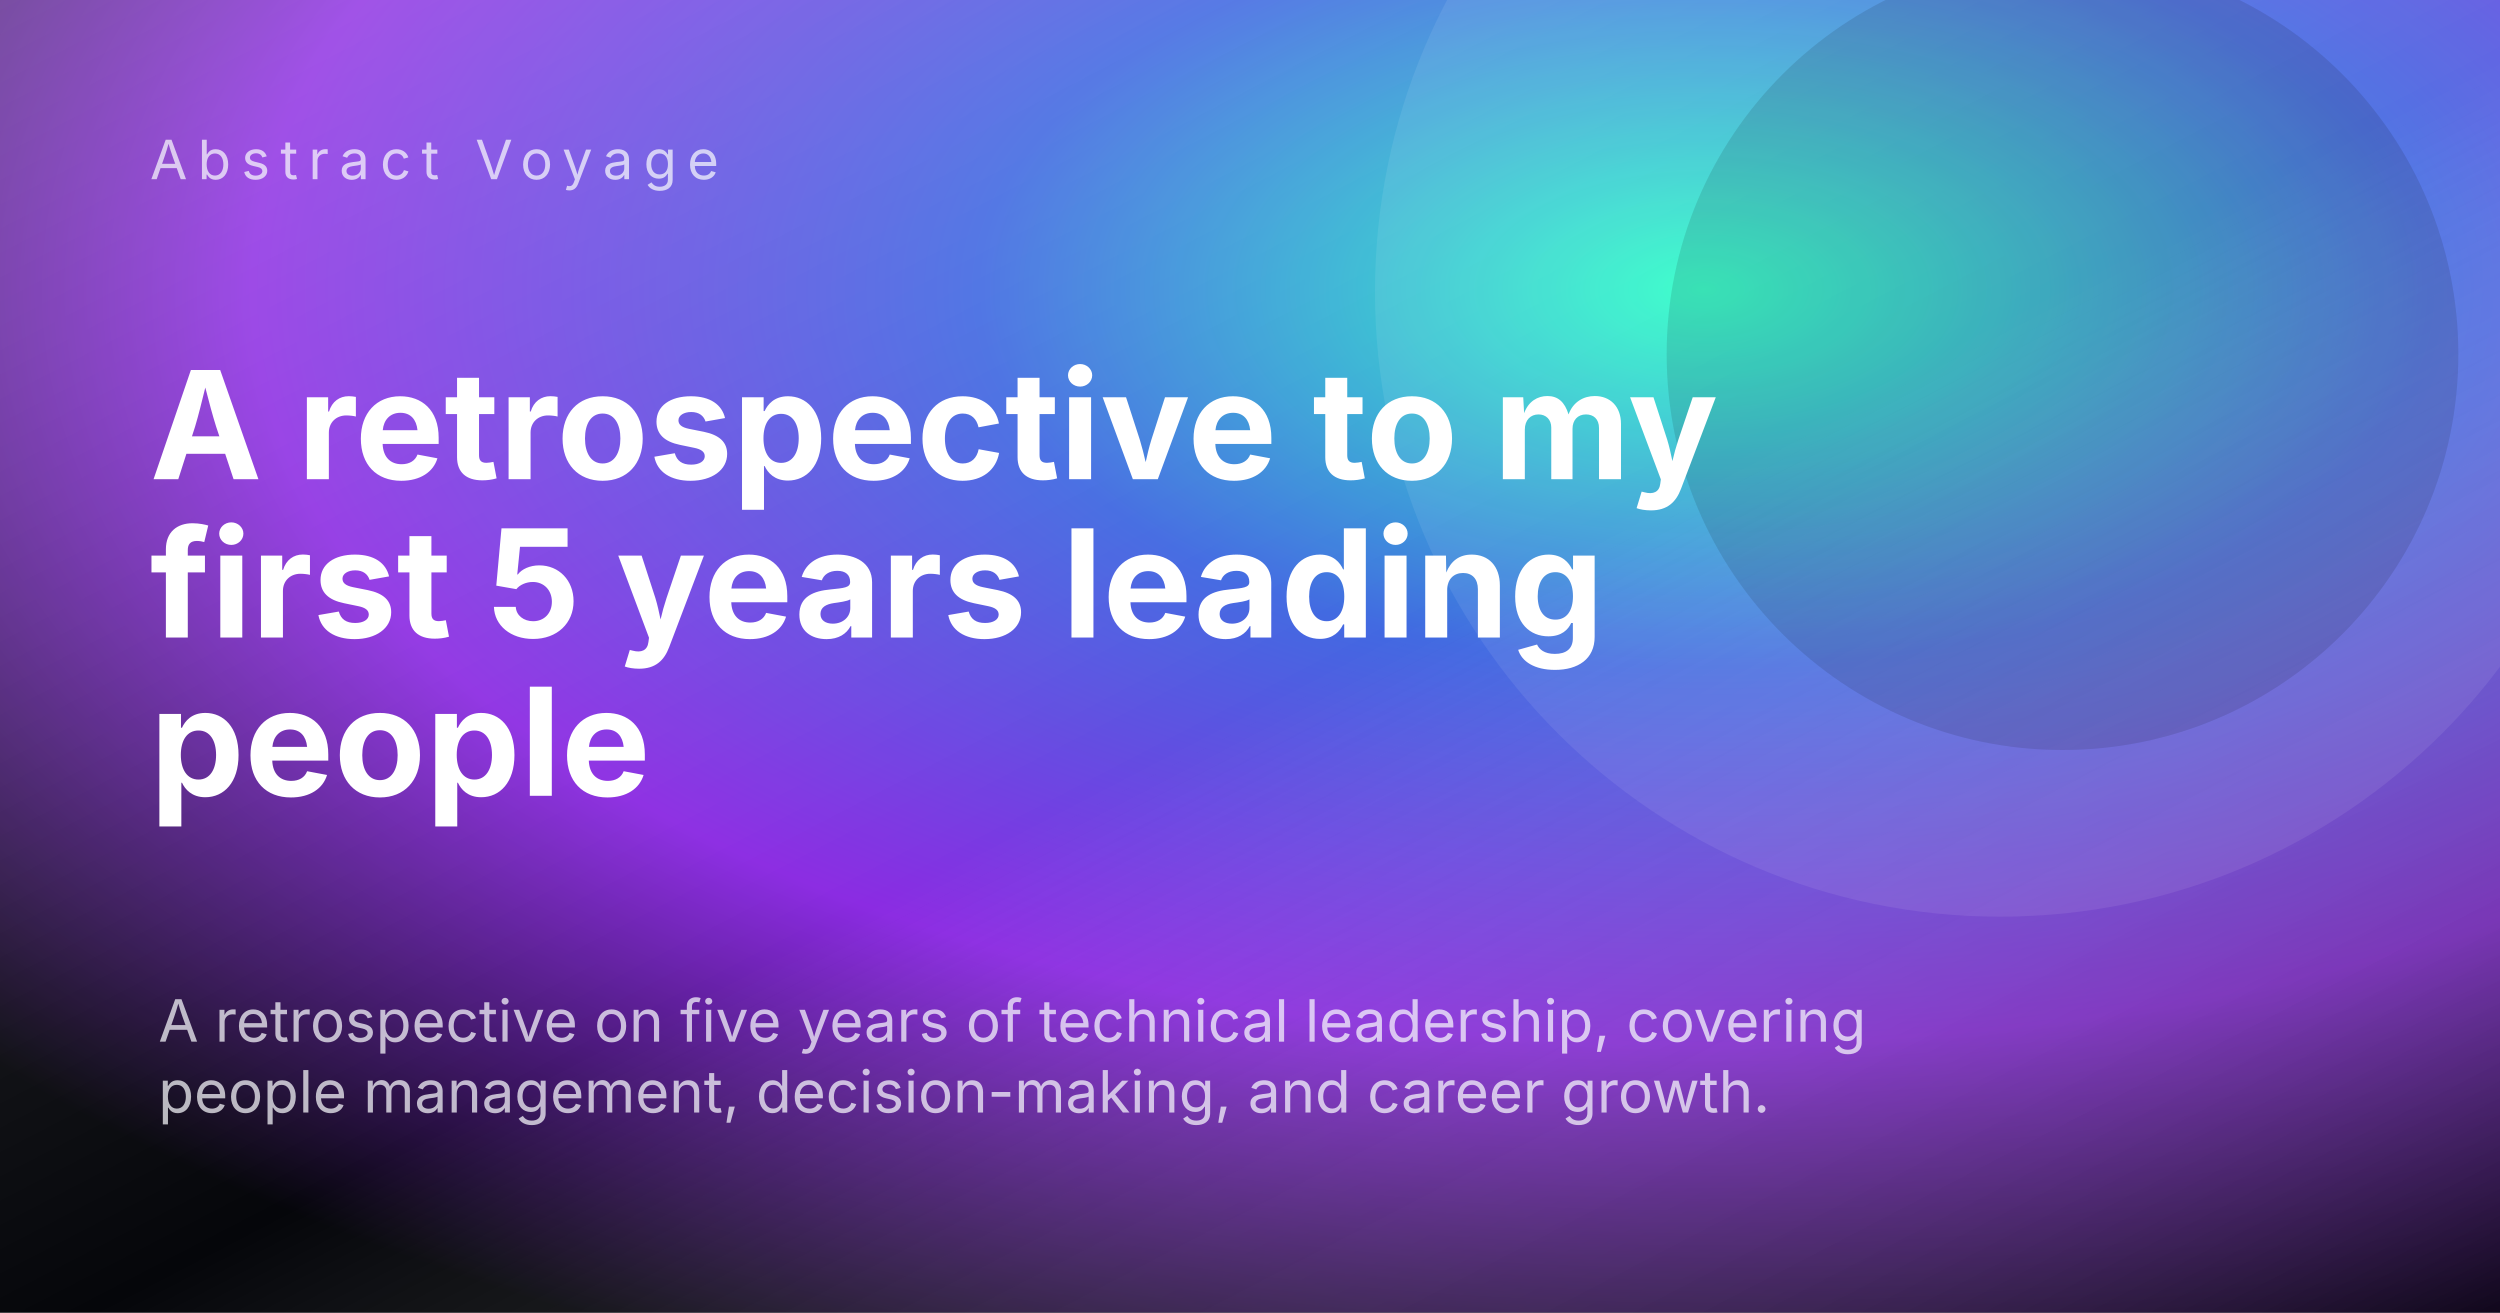
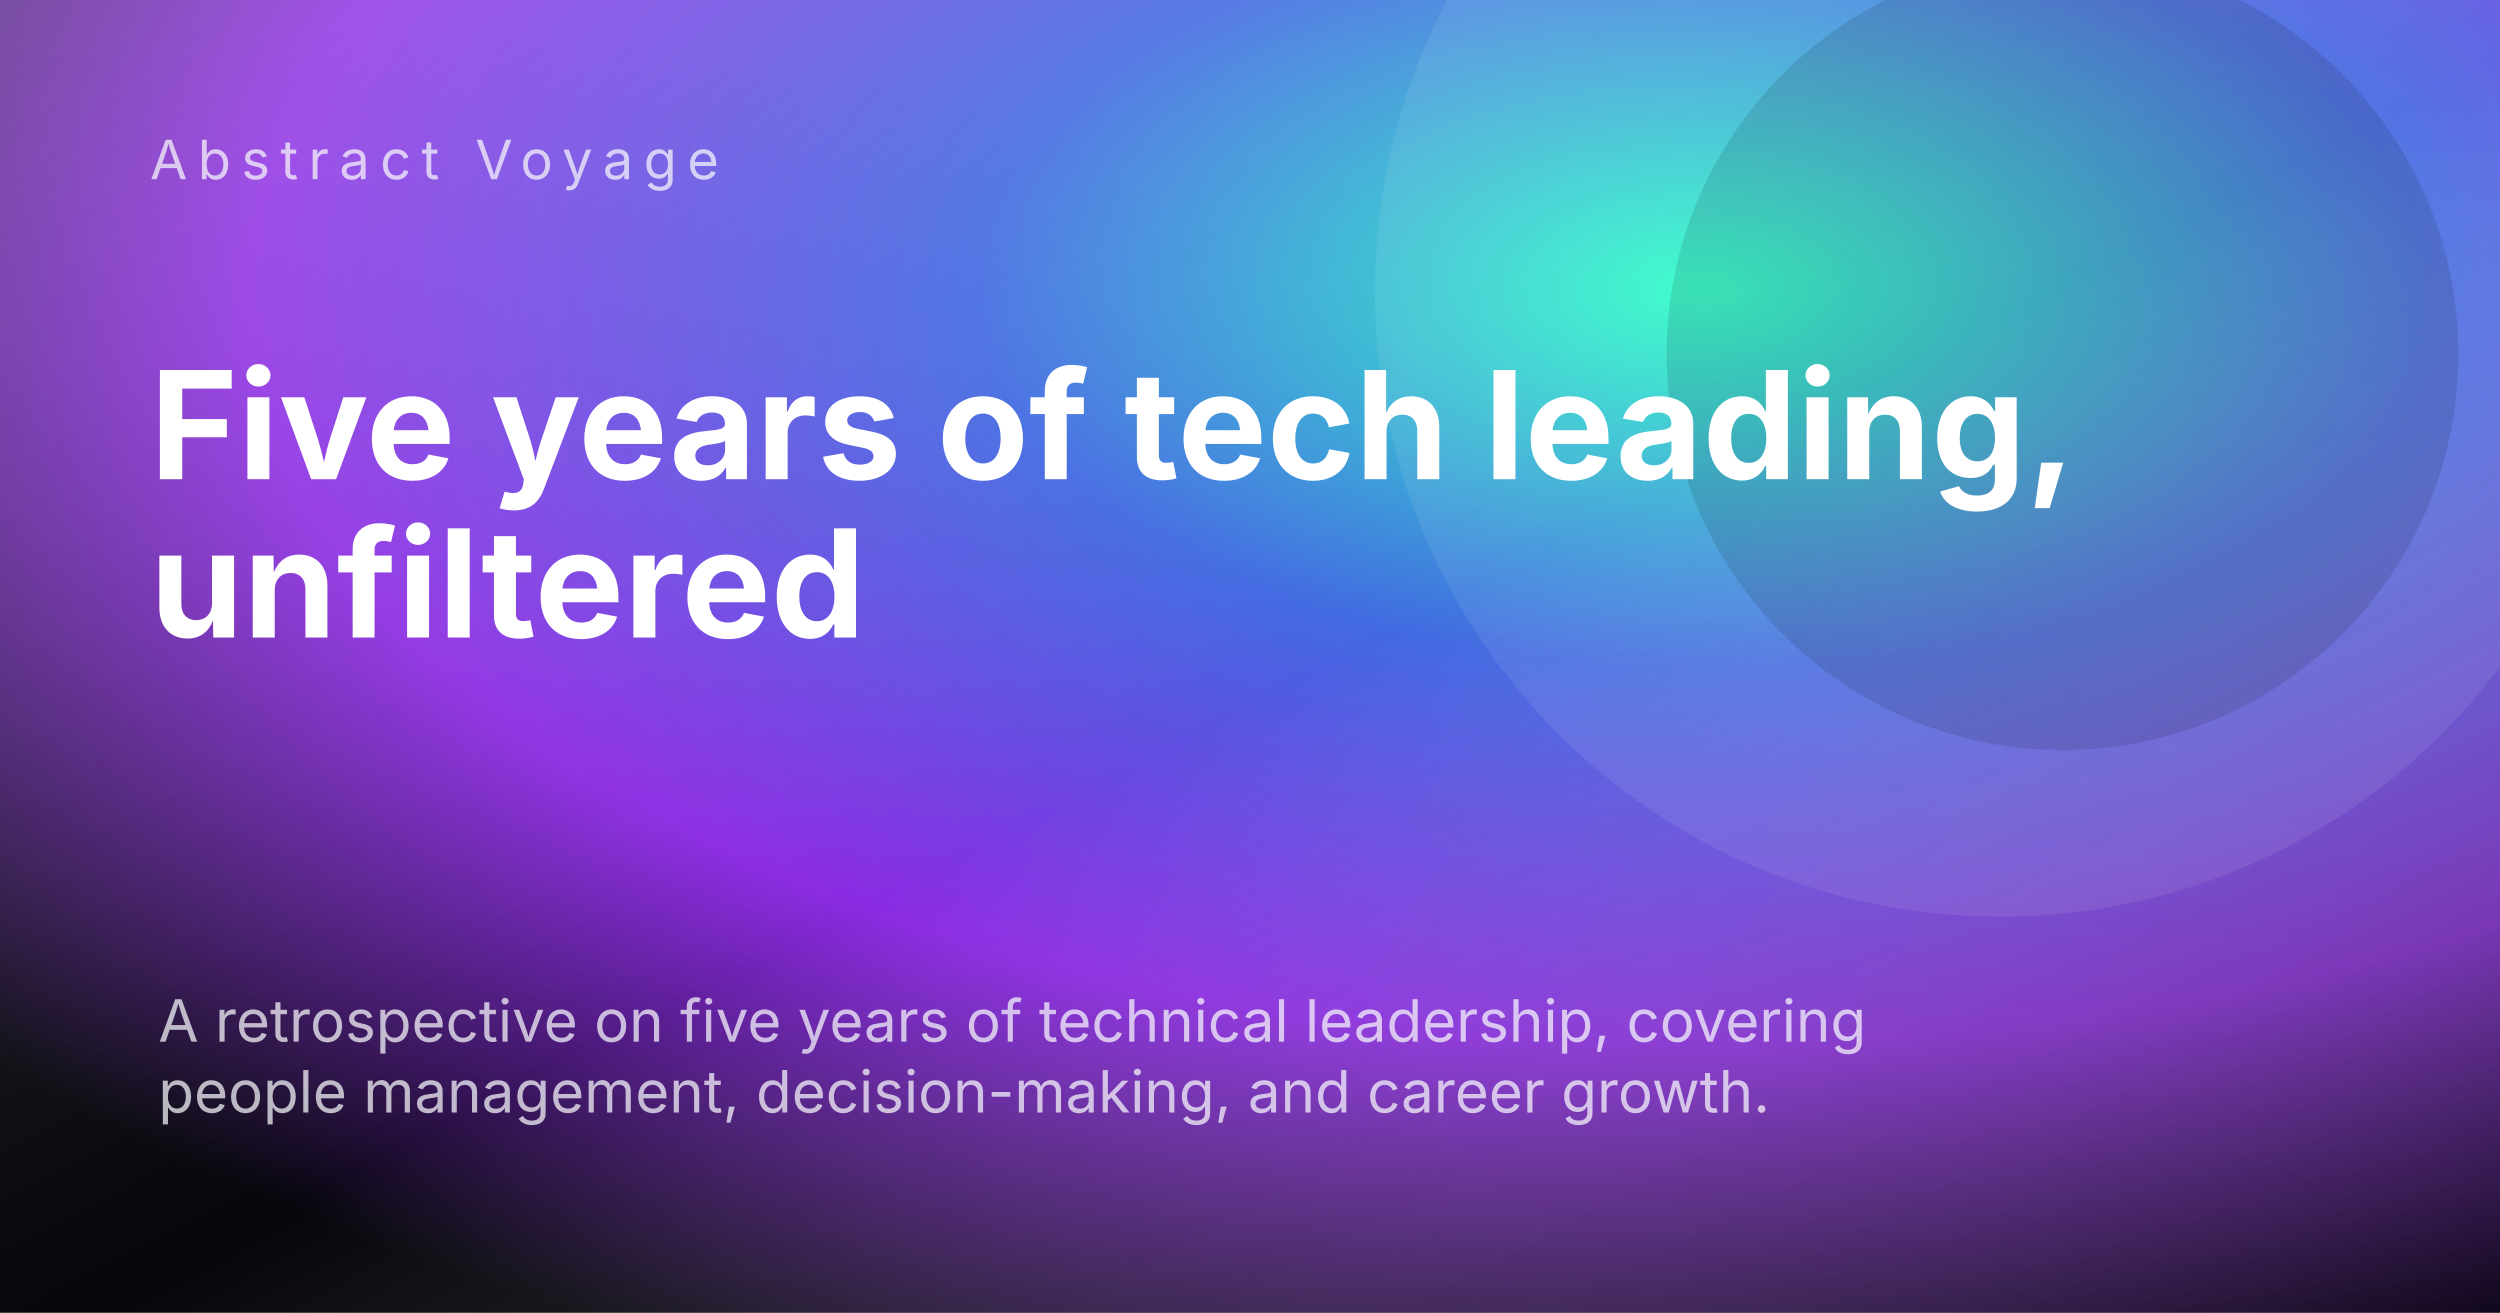
- <svg xmlns="http://www.w3.org/2000/svg" width="1200" height="630" viewBox="0 0 1200 630" role="img" aria-label="A retrospective to my first 5 years leading people">
+ <svg xmlns="http://www.w3.org/2000/svg" width="1200" height="630" viewBox="0 0 1200 630" role="img" aria-label="Five years of tech leading, unfiltered">
  <defs>
    <radialGradient id="bg" cx="68%" cy="22%" r="90%">
      <stop offset="0%" stop-color="#29ffc6" />
      <stop offset="32%" stop-color="#4169e1" />
      <stop offset="64%" stop-color="#8b2be2" />
      <stop offset="100%" stop-color="#05060a" />
    </radialGradient>
    <linearGradient id="veil" x1="0" x2="1" y1="0" y2="1">
      <stop offset="0%" stop-color="#ffffff" stop-opacity="0.22" />
      <stop offset="52%" stop-color="#ffffff" stop-opacity="0" />
      <stop offset="100%" stop-color="#000000" stop-opacity="0.45" />
    </linearGradient>
  </defs>
  <rect width="1200" height="630" fill="#05060a" />
  <rect width="1200" height="630" fill="url(#bg)" />
  <rect width="1200" height="630" fill="url(#veil)" />
  <circle cx="960" cy="140" r="300" fill="#ffffff" opacity="0.08" />
  <circle cx="990" cy="170" r="190" fill="#05060a" opacity="0.12" />
  <text x="72" y="86" fill="#f8fafc" opacity="0.72" font-family="Inter, Arial, sans-serif" font-size="26" letter-spacing="5">Abstract Voyage</text>
-   <text x="72" y="230" fill="#ffffff" font-family="Inter, Arial, sans-serif" font-size="72" font-weight="700">A retrospective to my</text>
-   <text x="72" y="306" fill="#ffffff" font-family="Inter, Arial, sans-serif" font-size="72" font-weight="700">first 5 years leading</text>
-   <text x="72" y="382" fill="#ffffff" font-family="Inter, Arial, sans-serif" font-size="72" font-weight="700">people</text>
+   <text x="72" y="230" fill="#ffffff" font-family="Inter, Arial, sans-serif" font-size="72" font-weight="700">Five years of tech leading,</text>
+   <text x="72" y="306" fill="#ffffff" font-family="Inter, Arial, sans-serif" font-size="72" font-weight="700">unfiltered</text>
  <text x="76" y="500" fill="#f8fafc" opacity="0.72" font-family="Inter, Arial, sans-serif" font-size="28">A retrospective on five years of technical leadership, covering</text>
  <text x="76" y="534" fill="#f8fafc" opacity="0.72" font-family="Inter, Arial, sans-serif" font-size="28">people management, decision-making, and career growth.</text>
</svg>
